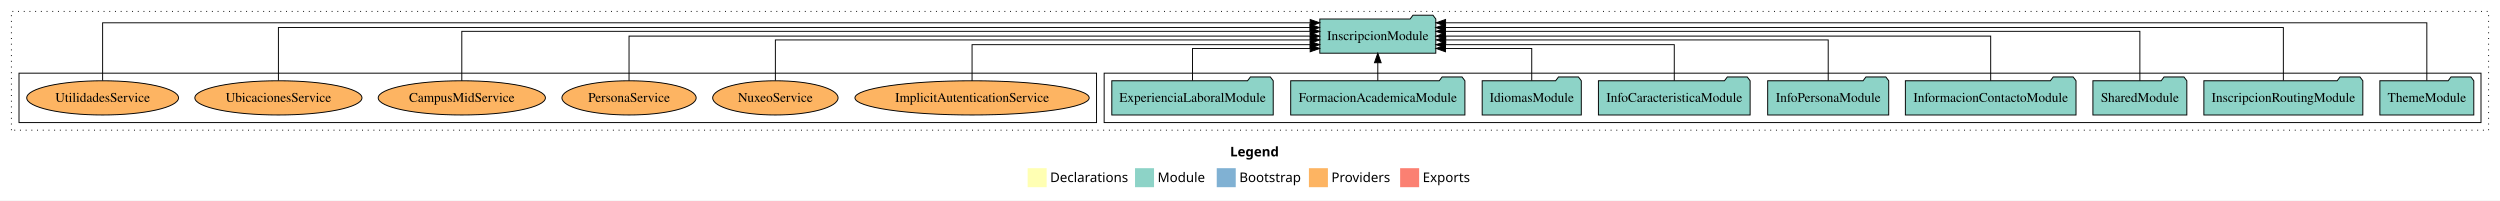
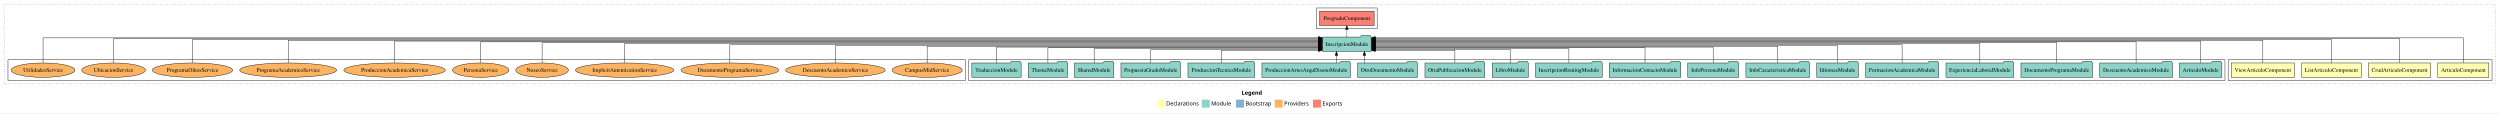
- <svg xmlns="http://www.w3.org/2000/svg" width="2631pt" height="211pt" viewBox="0.00 0.00 2631.00 211.00">
-   <g id="graph0" class="graph" transform="scale(1 1) rotate(0) translate(4 207)">
-     <polygon fill="#ffffff" stroke="transparent" points="-4,4 -4,-207 2627,-207 2627,4 -4,4" />
-     <text text-anchor="start" x="1290.509" y="-42.4" font-family="sans-serif" font-weight="bold" font-size="14.00" fill="#000000">Legend</text>
-     <polygon fill="#ffffb3" stroke="transparent" points="1077.5,-10 1077.5,-30 1097.5,-30 1097.5,-10 1077.5,-10" />
-     <text text-anchor="start" x="1101.129" y="-15.4" font-family="sans-serif" font-size="14.00" fill="#000000">  Declarations</text>
-     <polygon fill="#8dd3c7" stroke="transparent" points="1190.5,-10 1190.5,-30 1210.5,-30 1210.5,-10 1190.5,-10" />
-     <text text-anchor="start" x="1214.225" y="-15.4" font-family="sans-serif" font-size="14.00" fill="#000000">  Module</text>
-     <polygon fill="#80b1d3" stroke="transparent" points="1276.5,-10 1276.5,-30 1296.5,-30 1296.5,-10 1276.5,-10" />
-     <text text-anchor="start" x="1300.281" y="-15.4" font-family="sans-serif" font-size="14.00" fill="#000000">  Bootstrap</text>
-     <polygon fill="#fdb462" stroke="transparent" points="1373.5,-10 1373.5,-30 1393.5,-30 1393.5,-10 1373.5,-10" />
-     <text text-anchor="start" x="1397.173" y="-15.4" font-family="sans-serif" font-size="14.00" fill="#000000">  Providers</text>
-     <polygon fill="#fb8072" stroke="transparent" points="1469.5,-10 1469.5,-30 1489.5,-30 1489.5,-10 1469.5,-10" />
-     <text text-anchor="start" x="1493.226" y="-15.4" font-family="sans-serif" font-size="14.00" fill="#000000">  Exports</text>
+ <svg xmlns="http://www.w3.org/2000/svg" width="6272pt" height="284pt" viewBox="0.00 0.00 6272.00 284.00">
+   <g id="graph0" class="graph" transform="scale(1 1) rotate(0) translate(4 280)">
+     <polygon fill="#ffffff" stroke="transparent" points="-4,4 -4,-280 6268,-280 6268,4 -4,4" />
+     <text text-anchor="start" x="3111.009" y="-42.4" font-family="sans-serif" font-weight="bold" font-size="14.00" fill="#000000">Legend</text>
+     <polygon fill="#ffffb3" stroke="transparent" points="2898,-10 2898,-30 2918,-30 2918,-10 2898,-10" />
+     <text text-anchor="start" x="2921.629" y="-15.4" font-family="sans-serif" font-size="14.00" fill="#000000">  Declarations</text>
+     <polygon fill="#8dd3c7" stroke="transparent" points="3011,-10 3011,-30 3031,-30 3031,-10 3011,-10" />
+     <text text-anchor="start" x="3034.725" y="-15.4" font-family="sans-serif" font-size="14.00" fill="#000000">  Module</text>
+     <polygon fill="#80b1d3" stroke="transparent" points="3097,-10 3097,-30 3117,-30 3117,-10 3097,-10" />
+     <text text-anchor="start" x="3120.781" y="-15.4" font-family="sans-serif" font-size="14.00" fill="#000000">  Bootstrap</text>
+     <polygon fill="#fdb462" stroke="transparent" points="3194,-10 3194,-30 3214,-30 3214,-10 3194,-10" />
+     <text text-anchor="start" x="3217.673" y="-15.4" font-family="sans-serif" font-size="14.00" fill="#000000">  Providers</text>
+     <polygon fill="#fb8072" stroke="transparent" points="3290,-10 3290,-30 3310,-30 3310,-10 3290,-10" />
+     <text text-anchor="start" x="3313.726" y="-15.4" font-family="sans-serif" font-size="14.00" fill="#000000">  Exports</text>
    <g id="clust1" class="cluster">
-       <polygon fill="none" stroke="#000000" stroke-dasharray="1,5" points="8,-70 8,-195 2615,-195 2615,-70 8,-70" />
-     </g>
-     <g id="clust3" class="cluster">
-       <polygon fill="none" stroke="#000000" points="1158,-78 1158,-130 2607,-130 2607,-78 1158,-78" />
-     </g>
-     <g id="clust6" class="cluster">
-       <polygon fill="none" stroke="#000000" points="16,-78 16,-130 1150,-130 1150,-78 16,-78" />
+       <polygon fill="none" stroke="#000000" stroke-dasharray="1,5" points="8,-70 8,-268 6256,-268 6256,-70 8,-70" />
+     </g>
+     <g id="clust2" class="cluster">
+       <polygon fill="none" stroke="#000000" points="5586,-78 5586,-130 6248,-130 6248,-78 5586,-78" />
+     </g>
+     <g id="clust7" class="cluster">
+       <polygon fill="none" stroke="#000000" points="2426,-78 2426,-130 5578,-130 5578,-78 2426,-78" />
+     </g>
+     <g id="clust8" class="cluster">
+       <polygon fill="none" stroke="#000000" points="3299,-208 3299,-260 3451,-260 3451,-208 3299,-208" />
+     </g>
+     <g id="clust10" class="cluster">
+       <polygon fill="none" stroke="#000000" points="16,-78 16,-130 2418,-130 2418,-78 16,-78" />
    </g>
    <g id="node1" class="node">
-       <polygon fill="#8dd3c7" stroke="#000000" points="2599.423,-122 2596.423,-126 2575.423,-126 2572.423,-122 2500.577,-122 2500.577,-86 2599.423,-86 2599.423,-122" />
-       <text text-anchor="middle" x="2550" y="-99.8" font-family="Times,serif" font-size="14.00" fill="#000000">ThemeModule</text>
+       <polygon fill="#ffffb3" stroke="#000000" points="6239.986,-122 6112.014,-122 6112.014,-86 6239.986,-86 6239.986,-122" />
+       <text text-anchor="middle" x="6176" y="-99.8" font-family="Times,serif" font-size="14.00" fill="#000000">ArticuloComponent</text>
+     </g>
+     <g id="node5" class="node">
+       <polygon fill="#8dd3c7" stroke="#000000" points="3436.027,-187 3433.027,-191 3412.027,-191 3409.027,-187 3313.973,-187 3313.973,-151 3436.027,-151 3436.027,-187" />
+       <text text-anchor="middle" x="3375" y="-164.8" font-family="Times,serif" font-size="14.00" fill="#000000">InscripcionModule</text>
+     </g>
+     <g id="edge1" class="edge">
+       <path fill="none" stroke="#000000" d="M6176,-122.38C6176,-146.279 6176,-185 6176,-185 6176,-185 3446.108,-185 3446.108,-185" />
+       <polygon fill="#000000" stroke="#000000" points="3446.108,-181.5 3436.108,-185 3446.108,-188.5 3446.108,-181.5" />
+     </g>
+     <g id="node2" class="node">
+       <polygon fill="#ffffb3" stroke="#000000" points="6093.983,-122 5938.017,-122 5938.017,-86 6093.983,-86 6093.983,-122" />
+       <text text-anchor="middle" x="6016" y="-99.8" font-family="Times,serif" font-size="14.00" fill="#000000">CrudArticuloComponent</text>
+     </g>
+     <g id="edge2" class="edge">
+       <path fill="none" stroke="#000000" d="M6016,-122.323C6016,-145.66 6016,-183 6016,-183 6016,-183 3446.076,-183 3446.076,-183" />
+       <polygon fill="#000000" stroke="#000000" points="3446.076,-179.5 3436.076,-183 3446.076,-186.5 3446.076,-179.5" />
+     </g>
+     <g id="node3" class="node">
+       <polygon fill="#ffffb3" stroke="#000000" points="5919.765,-122 5770.235,-122 5770.235,-86 5919.765,-86 5919.765,-122" />
+       <text text-anchor="middle" x="5845" y="-99.8" font-family="Times,serif" font-size="14.00" fill="#000000">ListArticuloComponent</text>
+     </g>
+     <g id="edge3" class="edge">
+       <path fill="none" stroke="#000000" d="M5845,-122.248C5845,-145.018 5845,-181 5845,-181 5845,-181 3446.057,-181 3446.057,-181" />
+       <polygon fill="#000000" stroke="#000000" points="3446.057,-177.5 3436.057,-181 3446.057,-184.5 3446.057,-177.5" />
+     </g>
+     <g id="node4" class="node">
+       <polygon fill="#ffffb3" stroke="#000000" points="5752.305,-122 5593.695,-122 5593.695,-86 5752.305,-86 5752.305,-122" />
+       <text text-anchor="middle" x="5673" y="-99.8" font-family="Times,serif" font-size="14.00" fill="#000000">ViewArticuloComponent</text>
+     </g>
+     <g id="edge4" class="edge">
+       <path fill="none" stroke="#000000" d="M5673,-122.155C5673,-144.352 5673,-179 5673,-179 5673,-179 3446.17,-179 3446.17,-179" />
+       <polygon fill="#000000" stroke="#000000" points="3446.17,-175.5 3436.17,-179 3446.17,-182.5 3446.17,-175.5" />
+     </g>
+     <g id="node25" class="node">
+       <polygon fill="#fb8072" stroke="#000000" points="3443.435,-252 3306.565,-252 3306.565,-216 3443.435,-216 3443.435,-252" />
+       <text text-anchor="middle" x="3375" y="-229.8" font-family="Times,serif" font-size="14.00" fill="#000000">PosgradoComponent </text>
+     </g>
+     <g id="edge24" class="edge">
+       <path fill="none" stroke="#000000" stroke-dasharray="5,2" d="M3375,-187.106C3375,-187.106 3375,-205.991 3375,-205.991" />
+       <polygon fill="#000000" stroke="#000000" points="3371.5,-205.991 3375,-215.991 3378.5,-205.991 3371.5,-205.991" />
+     </g>
+     <g id="node6" class="node">
+       <polygon fill="#8dd3c7" stroke="#000000" points="5570.204,-122 5567.204,-126 5546.204,-126 5543.204,-122 5463.796,-122 5463.796,-86 5570.204,-86 5570.204,-122" />
+       <text text-anchor="middle" x="5517" y="-99.8" font-family="Times,serif" font-size="14.00" fill="#000000">ArticuloModule</text>
+     </g>
+     <g id="edge5" class="edge">
+       <path fill="none" stroke="#000000" d="M5517,-122.045C5517,-143.662 5517,-177 5517,-177 5517,-177 3446.224,-177 3446.224,-177" />
+       <polygon fill="#000000" stroke="#000000" points="3446.224,-173.5 3436.224,-177 3446.224,-180.5 3446.224,-173.5" />
+     </g>
+     <g id="node7" class="node">
+       <polygon fill="#8dd3c7" stroke="#000000" points="5446.382,-122 5443.382,-126 5422.382,-126 5419.382,-122 5263.618,-122 5263.618,-86 5446.382,-86 5446.382,-122" />
+       <text text-anchor="middle" x="5355" y="-99.8" font-family="Times,serif" font-size="14.00" fill="#000000">DescuentoAcademicoModule</text>
+     </g>
+     <g id="edge6" class="edge">
+       <path fill="none" stroke="#000000" d="M5355,-122.284C5355,-143.321 5355,-175 5355,-175 5355,-175 3446.155,-175 3446.155,-175" />
+       <polygon fill="#000000" stroke="#000000" points="3446.155,-171.5 3436.155,-175 3446.155,-178.5 3446.155,-171.5" />
+     </g>
+     <g id="node8" class="node">
+       <polygon fill="#8dd3c7" stroke="#000000" points="5245.791,-122 5242.791,-126 5221.791,-126 5218.791,-122 5066.209,-122 5066.209,-86 5245.791,-86 5245.791,-122" />
+       <text text-anchor="middle" x="5156" y="-99.8" font-family="Times,serif" font-size="14.00" fill="#000000">DocumentoProgramaModule</text>
+     </g>
+     <g id="edge7" class="edge">
+       <path fill="none" stroke="#000000" d="M5156,-122.129C5156,-142.572 5156,-173 5156,-173 5156,-173 3446.048,-173 3446.048,-173" />
+       <polygon fill="#000000" stroke="#000000" points="3446.048,-169.5 3436.048,-173 3446.048,-176.5 3446.048,-169.5" />
+     </g>
+     <g id="node9" class="node">
+       <polygon fill="#8dd3c7" stroke="#000000" points="5047.936,-122 5044.936,-126 5023.936,-126 5020.936,-122 4878.064,-122 4878.064,-86 5047.936,-86 5047.936,-122" />
+       <text text-anchor="middle" x="4963" y="-99.8" font-family="Times,serif" font-size="14.00" fill="#000000">ExperienciaLaboralModule</text>
+     </g>
+     <g id="edge8" class="edge">
+       <path fill="none" stroke="#000000" d="M4963,-122.308C4963,-142.145 4963,-171 4963,-171 4963,-171 3446.278,-171 3446.278,-171" />
+       <polygon fill="#000000" stroke="#000000" points="3446.278,-167.5 3436.278,-171 3446.278,-174.5 3446.278,-167.5" />
    </g>
    <g id="node10" class="node">
-       <polygon fill="#8dd3c7" stroke="#000000" points="1507.027,-187 1504.027,-191 1483.027,-191 1480.027,-187 1384.973,-187 1384.973,-151 1507.027,-151 1507.027,-187" />
-       <text text-anchor="middle" x="1446" y="-164.8" font-family="Times,serif" font-size="14.00" fill="#000000">InscripcionModule</text>
-     </g>
-     <g id="edge1" class="edge">
-       <path fill="none" stroke="#000000" d="M2550,-122.323C2550,-145.66 2550,-183 2550,-183 2550,-183 1517.324,-183 1517.324,-183" />
-       <polygon fill="#000000" stroke="#000000" points="1517.324,-179.5 1507.324,-183 1517.324,-186.5 1517.324,-179.5" />
-     </g>
-     <g id="node2" class="node">
-       <polygon fill="#8dd3c7" stroke="#000000" points="2482.644,-122 2479.644,-126 2458.644,-126 2455.644,-122 2315.356,-122 2315.356,-86 2482.644,-86 2482.644,-122" />
-       <text text-anchor="middle" x="2399" y="-99.8" font-family="Times,serif" font-size="14.00" fill="#000000">InscripcionRoutingModule</text>
-     </g>
-     <g id="edge2" class="edge">
-       <path fill="none" stroke="#000000" d="M2399,-122.292C2399,-144.206 2399,-178 2399,-178 2399,-178 1517.064,-178 1517.064,-178" />
-       <polygon fill="#000000" stroke="#000000" points="1517.064,-174.5 1507.064,-178 1517.064,-181.5 1517.064,-174.5" />
-     </g>
-     <g id="node3" class="node">
-       <polygon fill="#8dd3c7" stroke="#000000" points="2297.423,-122 2294.423,-126 2273.423,-126 2270.423,-122 2198.577,-122 2198.577,-86 2297.423,-86 2297.423,-122" />
-       <text text-anchor="middle" x="2248" y="-99.8" font-family="Times,serif" font-size="14.00" fill="#000000">SharedModule</text>
-     </g>
-     <g id="edge3" class="edge">
-       <path fill="none" stroke="#000000" d="M2248,-122.027C2248,-142.767 2248,-174 2248,-174 2248,-174 1517.269,-174 1517.269,-174" />
-       <polygon fill="#000000" stroke="#000000" points="1517.269,-170.5 1507.269,-174 1517.269,-177.5 1517.269,-170.5" />
-     </g>
-     <g id="node4" class="node">
-       <polygon fill="#8dd3c7" stroke="#000000" points="2180.789,-122 2177.789,-126 2156.789,-126 2153.789,-122 2001.211,-122 2001.211,-86 2180.789,-86 2180.789,-122" />
-       <text text-anchor="middle" x="2091" y="-99.8" font-family="Times,serif" font-size="14.00" fill="#000000">InformacionContactoModule</text>
-     </g>
-     <g id="edge4" class="edge">
-       <path fill="none" stroke="#000000" d="M2091,-122.106C2091,-141.339 2091,-169 2091,-169 2091,-169 1517.262,-169 1517.262,-169" />
-       <polygon fill="#000000" stroke="#000000" points="1517.262,-165.5 1507.262,-169 1517.262,-172.5 1517.262,-165.5" />
-     </g>
-     <g id="node5" class="node">
-       <polygon fill="#8dd3c7" stroke="#000000" points="1983.688,-122 1980.688,-126 1959.688,-126 1956.688,-122 1856.312,-122 1856.312,-86 1983.688,-86 1983.688,-122" />
-       <text text-anchor="middle" x="1920" y="-99.8" font-family="Times,serif" font-size="14.00" fill="#000000">InfoPersonaModule</text>
-     </g>
-     <g id="edge5" class="edge">
-       <path fill="none" stroke="#000000" d="M1920,-122.302C1920,-140.27 1920,-165 1920,-165 1920,-165 1517.481,-165 1517.481,-165" />
-       <polygon fill="#000000" stroke="#000000" points="1517.481,-161.5 1507.481,-165 1517.481,-168.5 1517.481,-161.5" />
-     </g>
-     <g id="node6" class="node">
-       <polygon fill="#8dd3c7" stroke="#000000" points="1837.823,-122 1834.823,-126 1813.823,-126 1810.823,-122 1678.177,-122 1678.177,-86 1837.823,-86 1837.823,-122" />
-       <text text-anchor="middle" x="1758" y="-99.8" font-family="Times,serif" font-size="14.00" fill="#000000">InfoCaracteristicaModule</text>
-     </g>
-     <g id="edge6" class="edge">
-       <path fill="none" stroke="#000000" d="M1758,-122.027C1758,-138.398 1758,-160 1758,-160 1758,-160 1517.269,-160 1517.269,-160" />
-       <polygon fill="#000000" stroke="#000000" points="1517.269,-156.5 1507.269,-160 1517.269,-163.5 1517.269,-156.5" />
-     </g>
-     <g id="node7" class="node">
-       <polygon fill="#8dd3c7" stroke="#000000" points="1660.151,-122 1657.151,-126 1636.151,-126 1633.151,-122 1555.849,-122 1555.849,-86 1660.151,-86 1660.151,-122" />
-       <text text-anchor="middle" x="1608" y="-99.8" font-family="Times,serif" font-size="14.00" fill="#000000">IdiomasModule</text>
-     </g>
-     <g id="edge7" class="edge">
-       <path fill="none" stroke="#000000" d="M1608,-122.187C1608,-137.182 1608,-156 1608,-156 1608,-156 1517.245,-156 1517.245,-156" />
-       <polygon fill="#000000" stroke="#000000" points="1517.245,-152.5 1507.245,-156 1517.245,-159.5 1517.245,-152.5" />
-     </g>
-     <g id="node8" class="node">
-       <polygon fill="#8dd3c7" stroke="#000000" points="1537.664,-122 1534.664,-126 1513.664,-126 1510.664,-122 1354.336,-122 1354.336,-86 1537.664,-86 1537.664,-122" />
-       <text text-anchor="middle" x="1446" y="-99.8" font-family="Times,serif" font-size="14.00" fill="#000000">FormacionAcademicaModule</text>
-     </g>
-     <g id="edge8" class="edge">
-       <path fill="none" stroke="#000000" d="M1446,-122.106C1446,-122.106 1446,-140.991 1446,-140.991" />
-       <polygon fill="#000000" stroke="#000000" points="1442.5,-140.991 1446,-150.991 1449.5,-140.991 1442.5,-140.991" />
-     </g>
-     <g id="node9" class="node">
-       <polygon fill="#8dd3c7" stroke="#000000" points="1335.936,-122 1332.936,-126 1311.936,-126 1308.936,-122 1166.064,-122 1166.064,-86 1335.936,-86 1335.936,-122" />
-       <text text-anchor="middle" x="1251" y="-99.8" font-family="Times,serif" font-size="14.00" fill="#000000">ExperienciaLaboralModule</text>
+       <polygon fill="#8dd3c7" stroke="#000000" points="4859.664,-122 4856.664,-126 4835.664,-126 4832.664,-122 4676.336,-122 4676.336,-86 4859.664,-86 4859.664,-122" />
+       <text text-anchor="middle" x="4768" y="-99.8" font-family="Times,serif" font-size="14.00" fill="#000000">FormacionAcademicaModule</text>
    </g>
    <g id="edge9" class="edge">
-       <path fill="none" stroke="#000000" d="M1251,-122.187C1251,-137.182 1251,-156 1251,-156 1251,-156 1374.836,-156 1374.836,-156" />
-       <polygon fill="#000000" stroke="#000000" points="1374.836,-159.5 1384.836,-156 1374.836,-152.5 1374.836,-159.5" />
+       <path fill="none" stroke="#000000" d="M4768,-122.169C4768,-141.09 4768,-168 4768,-168 4768,-168 3446.201,-168 3446.201,-168" />
+       <polygon fill="#000000" stroke="#000000" points="3446.201,-164.5 3436.201,-168 3446.201,-171.5 3446.201,-164.5" />
    </g>
    <g id="node11" class="node">
-       <ellipse fill="#fdb462" stroke="#000000" cx="1019" cy="-104" rx="123.265" ry="18" />
-       <text text-anchor="middle" x="1019" y="-99.8" font-family="Times,serif" font-size="14.00" fill="#000000">ImplicitAutenticationService</text>
+       <polygon fill="#8dd3c7" stroke="#000000" points="4658.151,-122 4655.151,-126 4634.151,-126 4631.151,-122 4553.849,-122 4553.849,-86 4658.151,-86 4658.151,-122" />
+       <text text-anchor="middle" x="4606" y="-99.8" font-family="Times,serif" font-size="14.00" fill="#000000">IdiomasModule</text>
    </g>
    <g id="edge10" class="edge">
-       <path fill="none" stroke="#000000" d="M1019,-122.027C1019,-138.398 1019,-160 1019,-160 1019,-160 1374.821,-160 1374.821,-160" />
-       <polygon fill="#000000" stroke="#000000" points="1374.821,-163.5 1384.821,-160 1374.821,-156.5 1374.821,-163.5" />
+       <path fill="none" stroke="#000000" d="M4606,-122.267C4606,-140.555 4606,-166 4606,-166 4606,-166 3446.046,-166 3446.046,-166" />
+       <polygon fill="#000000" stroke="#000000" points="3446.046,-162.5 3436.046,-166 3446.045,-169.5 3446.046,-162.5" />
    </g>
    <g id="node12" class="node">
-       <ellipse fill="#fdb462" stroke="#000000" cx="812" cy="-104" rx="65.972" ry="18" />
-       <text text-anchor="middle" x="812" y="-99.8" font-family="Times,serif" font-size="14.00" fill="#000000">NuxeoService</text>
+       <polygon fill="#8dd3c7" stroke="#000000" points="4535.824,-122 4532.824,-126 4511.824,-126 4508.824,-122 4376.176,-122 4376.176,-86 4535.824,-86 4535.824,-122" />
+       <text text-anchor="middle" x="4456" y="-99.8" font-family="Times,serif" font-size="14.00" fill="#000000">InfoCaracteristicaModule</text>
    </g>
    <g id="edge11" class="edge">
-       <path fill="none" stroke="#000000" d="M812,-122.302C812,-140.27 812,-165 812,-165 812,-165 1374.922,-165 1374.922,-165" />
-       <polygon fill="#000000" stroke="#000000" points="1374.922,-168.5 1384.922,-165 1374.922,-161.5 1374.922,-168.5" />
+       <path fill="none" stroke="#000000" d="M4456,-122.002C4456,-139.675 4456,-164 4456,-164 4456,-164 3446.216,-164 3446.216,-164" />
+       <polygon fill="#000000" stroke="#000000" points="3446.217,-160.5 3436.216,-164 3446.216,-167.5 3446.217,-160.5" />
    </g>
    <g id="node13" class="node">
-       <ellipse fill="#fdb462" stroke="#000000" cx="658" cy="-104" rx="70.622" ry="18" />
-       <text text-anchor="middle" x="658" y="-99.8" font-family="Times,serif" font-size="14.00" fill="#000000">PersonaService</text>
+       <polygon fill="#8dd3c7" stroke="#000000" points="4357.688,-122 4354.688,-126 4333.688,-126 4330.688,-122 4230.312,-122 4230.312,-86 4357.688,-86 4357.688,-122" />
+       <text text-anchor="middle" x="4294" y="-99.8" font-family="Times,serif" font-size="14.00" fill="#000000">InfoPersonaModule</text>
    </g>
    <g id="edge12" class="edge">
-       <path fill="none" stroke="#000000" d="M658,-122.106C658,-141.339 658,-169 658,-169 658,-169 1374.823,-169 1374.823,-169" />
-       <polygon fill="#000000" stroke="#000000" points="1374.823,-172.5 1384.823,-169 1374.823,-165.5 1374.823,-172.5" />
+       <path fill="none" stroke="#000000" d="M4294,-122.034C4294,-139.06 4294,-162 4294,-162 4294,-162 3446.367,-162 3446.367,-162" />
+       <polygon fill="#000000" stroke="#000000" points="3446.367,-158.5 3436.367,-162 3446.367,-165.5 3446.367,-158.5" />
    </g>
    <g id="node14" class="node">
-       <ellipse fill="#fdb462" stroke="#000000" cx="482" cy="-104" rx="87.98" ry="18" />
-       <text text-anchor="middle" x="482" y="-99.8" font-family="Times,serif" font-size="14.00" fill="#000000">CampusMidService</text>
+       <polygon fill="#8dd3c7" stroke="#000000" points="4212.789,-122 4209.789,-126 4188.789,-126 4185.789,-122 4033.211,-122 4033.211,-86 4212.789,-86 4212.789,-122" />
+       <text text-anchor="middle" x="4123" y="-99.8" font-family="Times,serif" font-size="14.00" fill="#000000">InformacionContactoModule</text>
    </g>
    <g id="edge13" class="edge">
-       <path fill="none" stroke="#000000" d="M482,-122.027C482,-142.767 482,-174 482,-174 482,-174 1374.966,-174 1374.966,-174" />
-       <polygon fill="#000000" stroke="#000000" points="1374.966,-177.5 1384.966,-174 1374.966,-170.5 1374.966,-177.5" />
+       <path fill="none" stroke="#000000" d="M4123,-122.027C4123,-138.398 4123,-160 4123,-160 4123,-160 3446.212,-160 3446.212,-160" />
+       <polygon fill="#000000" stroke="#000000" points="3446.212,-156.5 3436.212,-160 3446.212,-163.5 3446.212,-156.5" />
    </g>
    <g id="node15" class="node">
-       <ellipse fill="#fdb462" stroke="#000000" cx="289" cy="-104" rx="87.937" ry="18" />
-       <text text-anchor="middle" x="289" y="-99.8" font-family="Times,serif" font-size="14.00" fill="#000000">UbicacionesService</text>
+       <polygon fill="#8dd3c7" stroke="#000000" points="4015.644,-122 4012.644,-126 3991.644,-126 3988.644,-122 3848.356,-122 3848.356,-86 4015.644,-86 4015.644,-122" />
+       <text text-anchor="middle" x="3932" y="-99.8" font-family="Times,serif" font-size="14.00" fill="#000000">InscripcionRoutingModule</text>
    </g>
    <g id="edge14" class="edge">
-       <path fill="none" stroke="#000000" d="M289,-122.292C289,-144.206 289,-178 289,-178 289,-178 1374.611,-178 1374.611,-178" />
-       <polygon fill="#000000" stroke="#000000" points="1374.612,-181.5 1384.611,-178 1374.611,-174.5 1374.612,-181.5" />
+       <path fill="none" stroke="#000000" d="M3932,-122.282C3932,-137.948 3932,-158 3932,-158 3932,-158 3446.202,-158 3446.202,-158" />
+       <polygon fill="#000000" stroke="#000000" points="3446.202,-154.5 3436.202,-158 3446.202,-161.5 3446.202,-154.5" />
    </g>
    <g id="node16" class="node">
+       <polygon fill="#8dd3c7" stroke="#000000" points="3830.154,-122 3827.154,-126 3806.154,-126 3803.154,-122 3739.846,-122 3739.846,-86 3830.154,-86 3830.154,-122" />
+       <text text-anchor="middle" x="3785" y="-99.8" font-family="Times,serif" font-size="14.00" fill="#000000">LibroModule</text>
+     </g>
+     <g id="edge15" class="edge">
+       <path fill="none" stroke="#000000" d="M3785,-122.187C3785,-137.182 3785,-156 3785,-156 3785,-156 3446.381,-156 3446.381,-156" />
+       <polygon fill="#000000" stroke="#000000" points="3446.381,-152.5 3436.381,-156 3446.381,-159.5 3446.381,-152.5" />
+     </g>
+     <g id="node17" class="node">
+       <polygon fill="#8dd3c7" stroke="#000000" points="3721.021,-122 3718.021,-126 3697.021,-126 3694.021,-122 3570.979,-122 3570.979,-86 3721.021,-86 3721.021,-122" />
+       <text text-anchor="middle" x="3646" y="-99.8" font-family="Times,serif" font-size="14.00" fill="#000000">OtraPublicacionModule</text>
+     </g>
+     <g id="edge16" class="edge">
+       <path fill="none" stroke="#000000" d="M3646,-122.051C3646,-136.373 3646,-154 3646,-154 3646,-154 3446.156,-154 3446.156,-154" />
+       <polygon fill="#000000" stroke="#000000" points="3446.156,-150.5 3436.156,-154 3446.156,-157.5 3446.156,-150.5" />
+     </g>
+     <g id="node18" class="node">
+       <polygon fill="#8dd3c7" stroke="#000000" points="3552.025,-122 3549.025,-126 3528.025,-126 3525.025,-122 3401.975,-122 3401.975,-86 3552.025,-86 3552.025,-122" />
+       <text text-anchor="middle" x="3477" y="-99.8" font-family="Times,serif" font-size="14.00" fill="#000000">OtroDocumentoModule</text>
+     </g>
+     <g id="edge17" class="edge">
+       <path fill="none" stroke="#000000" d="M3419,-122.106C3419,-122.106 3419,-140.991 3419,-140.991" />
+       <polygon fill="#000000" stroke="#000000" points="3415.5,-140.991 3419,-150.991 3422.5,-140.991 3415.5,-140.991" />
+     </g>
+     <g id="node19" class="node">
+       <polygon fill="#8dd3c7" stroke="#000000" points="3384.053,-122 3381.053,-126 3360.053,-126 3357.053,-122 3161.947,-122 3161.947,-86 3384.053,-86 3384.053,-122" />
+       <text text-anchor="middle" x="3273" y="-99.8" font-family="Times,serif" font-size="14.00" fill="#000000">ProduccionArtesArquDisenoModule</text>
+     </g>
+     <g id="edge18" class="edge">
+       <path fill="none" stroke="#000000" d="M3348.882,-122.106C3348.882,-122.106 3348.882,-140.991 3348.882,-140.991" />
+       <polygon fill="#000000" stroke="#000000" points="3345.382,-140.991 3348.882,-150.991 3352.382,-140.991 3345.382,-140.991" />
+     </g>
+     <g id="node20" class="node">
+       <polygon fill="#8dd3c7" stroke="#000000" points="3143.615,-122 3140.615,-126 3119.615,-126 3116.615,-122 2976.385,-122 2976.385,-86 3143.615,-86 3143.615,-122" />
+       <text text-anchor="middle" x="3060" y="-99.8" font-family="Times,serif" font-size="14.00" fill="#000000">ProduccionTecnicaModule</text>
+     </g>
+     <g id="edge19" class="edge">
+       <path fill="none" stroke="#000000" d="M3060,-122.051C3060,-136.373 3060,-154 3060,-154 3060,-154 3303.891,-154 3303.891,-154" />
+       <polygon fill="#000000" stroke="#000000" points="3303.891,-157.5 3313.891,-154 3303.891,-150.5 3303.891,-157.5" />
+     </g>
+     <g id="node21" class="node">
+       <polygon fill="#8dd3c7" stroke="#000000" points="2957.739,-122 2954.739,-126 2933.739,-126 2930.739,-122 2808.261,-122 2808.261,-86 2957.739,-86 2957.739,-122" />
+       <text text-anchor="middle" x="2883" y="-99.8" font-family="Times,serif" font-size="14.00" fill="#000000">PropuestaGradoModule</text>
+     </g>
+     <g id="edge20" class="edge">
+       <path fill="none" stroke="#000000" d="M2883,-122.187C2883,-137.182 2883,-156 2883,-156 2883,-156 3303.683,-156 3303.683,-156" />
+       <polygon fill="#000000" stroke="#000000" points="3303.683,-159.5 3313.683,-156 3303.683,-152.5 3303.683,-159.5" />
+     </g>
+     <g id="node22" class="node">
+       <polygon fill="#8dd3c7" stroke="#000000" points="2790.423,-122 2787.423,-126 2766.423,-126 2763.423,-122 2691.577,-122 2691.577,-86 2790.423,-86 2790.423,-122" />
+       <text text-anchor="middle" x="2741" y="-99.8" font-family="Times,serif" font-size="14.00" fill="#000000">SharedModule</text>
+     </g>
+     <g id="edge21" class="edge">
+       <path fill="none" stroke="#000000" d="M2741,-122.282C2741,-137.948 2741,-158 2741,-158 2741,-158 3303.922,-158 3303.922,-158" />
+       <polygon fill="#000000" stroke="#000000" points="3303.922,-161.5 3313.922,-158 3303.922,-154.5 3303.922,-161.5" />
+     </g>
+     <g id="node23" class="node">
+       <polygon fill="#8dd3c7" stroke="#000000" points="2674.423,-122 2671.423,-126 2650.423,-126 2647.423,-122 2575.577,-122 2575.577,-86 2674.423,-86 2674.423,-122" />
+       <text text-anchor="middle" x="2625" y="-99.8" font-family="Times,serif" font-size="14.00" fill="#000000">ThemeModule</text>
+     </g>
+     <g id="edge22" class="edge">
+       <path fill="none" stroke="#000000" d="M2625,-122.027C2625,-138.398 2625,-160 2625,-160 2625,-160 3303.942,-160 3303.942,-160" />
+       <polygon fill="#000000" stroke="#000000" points="3303.942,-163.5 3313.942,-160 3303.942,-156.5 3303.942,-163.5" />
+     </g>
+     <g id="node24" class="node">
+       <polygon fill="#8dd3c7" stroke="#000000" points="2557.798,-122 2554.798,-126 2533.798,-126 2530.798,-122 2434.202,-122 2434.202,-86 2557.798,-86 2557.798,-122" />
+       <text text-anchor="middle" x="2496" y="-99.8" font-family="Times,serif" font-size="14.00" fill="#000000">TraduccionModule</text>
+     </g>
+     <g id="edge23" class="edge">
+       <path fill="none" stroke="#000000" d="M2496,-122.034C2496,-139.06 2496,-162 2496,-162 2496,-162 3303.888,-162 3303.888,-162" />
+       <polygon fill="#000000" stroke="#000000" points="3303.888,-165.5 3313.888,-162 3303.888,-158.5 3303.888,-165.5" />
+     </g>
+     <g id="node26" class="node">
+       <ellipse fill="#fdb462" stroke="#000000" cx="2322" cy="-104" rx="87.98" ry="18" />
+       <text text-anchor="middle" x="2322" y="-99.8" font-family="Times,serif" font-size="14.00" fill="#000000">CampusMidService</text>
+     </g>
+     <g id="edge25" class="edge">
+       <path fill="none" stroke="#000000" d="M2322,-122.002C2322,-139.675 2322,-164 2322,-164 2322,-164 3303.835,-164 3303.835,-164" />
+       <polygon fill="#000000" stroke="#000000" points="3303.835,-167.5 3313.835,-164 3303.835,-160.5 3303.835,-167.5" />
+     </g>
+     <g id="node27" class="node">
+       <ellipse fill="#fdb462" stroke="#000000" cx="2092" cy="-104" rx="124.938" ry="18" />
+       <text text-anchor="middle" x="2092" y="-99.8" font-family="Times,serif" font-size="14.00" fill="#000000">DescuentoAcademicoService</text>
+     </g>
+     <g id="edge26" class="edge">
+       <path fill="none" stroke="#000000" d="M2092,-122.267C2092,-140.555 2092,-166 2092,-166 2092,-166 3303.55,-166 3303.55,-166" />
+       <polygon fill="#000000" stroke="#000000" points="3303.55,-169.5 3313.55,-166 3303.55,-162.5 3303.55,-169.5" />
+     </g>
+     <g id="node28" class="node">
+       <ellipse fill="#fdb462" stroke="#000000" cx="1827" cy="-104" rx="122.674" ry="18" />
+       <text text-anchor="middle" x="1827" y="-99.8" font-family="Times,serif" font-size="14.00" fill="#000000">DocumentoProgramaService</text>
+     </g>
+     <g id="edge27" class="edge">
+       <path fill="none" stroke="#000000" d="M1827,-122.169C1827,-141.09 1827,-168 1827,-168 1827,-168 3303.84,-168 3303.84,-168" />
+       <polygon fill="#000000" stroke="#000000" points="3303.84,-171.5 3313.84,-168 3303.84,-164.5 3303.84,-171.5" />
+     </g>
+     <g id="node29" class="node">
+       <ellipse fill="#fdb462" stroke="#000000" cx="1563" cy="-104" rx="123.265" ry="18" />
+       <text text-anchor="middle" x="1563" y="-99.8" font-family="Times,serif" font-size="14.00" fill="#000000">ImplicitAutenticationService</text>
+     </g>
+     <g id="edge28" class="edge">
+       <path fill="none" stroke="#000000" d="M1563,-122.308C1563,-142.145 1563,-171 1563,-171 1563,-171 3303.934,-171 3303.934,-171" />
+       <polygon fill="#000000" stroke="#000000" points="3303.934,-174.5 3313.934,-171 3303.934,-167.5 3303.934,-174.5" />
+     </g>
+     <g id="node30" class="node">
+       <ellipse fill="#fdb462" stroke="#000000" cx="1356" cy="-104" rx="65.972" ry="18" />
+       <text text-anchor="middle" x="1356" y="-99.8" font-family="Times,serif" font-size="14.00" fill="#000000">NuxeoService</text>
+     </g>
+     <g id="edge29" class="edge">
+       <path fill="none" stroke="#000000" d="M1356,-122.129C1356,-142.572 1356,-173 1356,-173 1356,-173 3303.749,-173 3303.749,-173" />
+       <polygon fill="#000000" stroke="#000000" points="3303.749,-176.5 3313.749,-173 3303.749,-169.5 3303.749,-176.5" />
+     </g>
+     <g id="node31" class="node">
+       <ellipse fill="#fdb462" stroke="#000000" cx="1202" cy="-104" rx="70.622" ry="18" />
+       <text text-anchor="middle" x="1202" y="-99.8" font-family="Times,serif" font-size="14.00" fill="#000000">PersonaService</text>
+     </g>
+     <g id="edge30" class="edge">
+       <path fill="none" stroke="#000000" d="M1202,-122.284C1202,-143.321 1202,-175 1202,-175 1202,-175 3303.754,-175 3303.754,-175" />
+       <polygon fill="#000000" stroke="#000000" points="3303.754,-178.5 3313.754,-175 3303.754,-171.5 3303.754,-178.5" />
+     </g>
+     <g id="node32" class="node">
+       <ellipse fill="#fdb462" stroke="#000000" cx="986" cy="-104" rx="127.307" ry="18" />
+       <text text-anchor="middle" x="986" y="-99.8" font-family="Times,serif" font-size="14.00" fill="#000000">ProduccionAcademicaService</text>
+     </g>
+     <g id="edge31" class="edge">
+       <path fill="none" stroke="#000000" d="M986,-122.045C986,-143.662 986,-177 986,-177 986,-177 3303.847,-177 3303.847,-177" />
+       <polygon fill="#000000" stroke="#000000" points="3303.847,-180.5 3313.847,-177 3303.847,-173.5 3303.847,-180.5" />
+     </g>
+     <g id="node33" class="node">
+       <ellipse fill="#fdb462" stroke="#000000" cx="719" cy="-104" rx="121.507" ry="18" />
+       <text text-anchor="middle" x="719" y="-99.8" font-family="Times,serif" font-size="14.00" fill="#000000">ProgramaAcademicoService</text>
+     </g>
+     <g id="edge32" class="edge">
+       <path fill="none" stroke="#000000" d="M719,-122.155C719,-144.352 719,-179 719,-179 719,-179 3303.898,-179 3303.898,-179" />
+       <polygon fill="#000000" stroke="#000000" points="3303.898,-182.5 3313.898,-179 3303.898,-175.5 3303.898,-182.5" />
+     </g>
+     <g id="node34" class="node">
+       <ellipse fill="#fdb462" stroke="#000000" cx="479" cy="-104" rx="100.7" ry="18" />
+       <text text-anchor="middle" x="479" y="-99.8" font-family="Times,serif" font-size="14.00" fill="#000000">ProgramaOikosService</text>
+     </g>
+     <g id="edge33" class="edge">
+       <path fill="none" stroke="#000000" d="M479,-122.248C479,-145.018 479,-181 479,-181 479,-181 3303.845,-181 3303.845,-181" />
+       <polygon fill="#000000" stroke="#000000" points="3303.845,-184.5 3313.845,-181 3303.845,-177.5 3303.845,-184.5" />
+     </g>
+     <g id="node35" class="node">
+       <ellipse fill="#fdb462" stroke="#000000" cx="281" cy="-104" rx="79.853" ry="18" />
+       <text text-anchor="middle" x="281" y="-99.8" font-family="Times,serif" font-size="14.00" fill="#000000">UbicacionService</text>
+     </g>
+     <g id="edge34" class="edge">
+       <path fill="none" stroke="#000000" d="M281,-122.323C281,-145.66 281,-183 281,-183 281,-183 3303.892,-183 3303.892,-183" />
+       <polygon fill="#000000" stroke="#000000" points="3303.892,-186.5 3313.892,-183 3303.892,-179.5 3303.892,-186.5" />
+     </g>
+     <g id="node36" class="node">
      <ellipse fill="#fdb462" stroke="#000000" cx="104" cy="-104" rx="79.868" ry="18" />
      <text text-anchor="middle" x="104" y="-99.8" font-family="Times,serif" font-size="14.00" fill="#000000">UtilidadesService</text>
    </g>
-     <g id="edge15" class="edge">
-       <path fill="none" stroke="#000000" d="M104,-122.323C104,-145.66 104,-183 104,-183 104,-183 1374.85,-183 1374.85,-183" />
-       <polygon fill="#000000" stroke="#000000" points="1374.85,-186.5 1384.85,-183 1374.85,-179.5 1374.85,-186.5" />
+     <g id="edge35" class="edge">
+       <path fill="none" stroke="#000000" d="M104,-122.38C104,-146.279 104,-185 104,-185 104,-185 3303.656,-185 3303.656,-185" />
+       <polygon fill="#000000" stroke="#000000" points="3303.656,-188.5 3313.656,-185 3303.656,-181.5 3303.656,-188.5" />
    </g>
  </g>
</svg>
